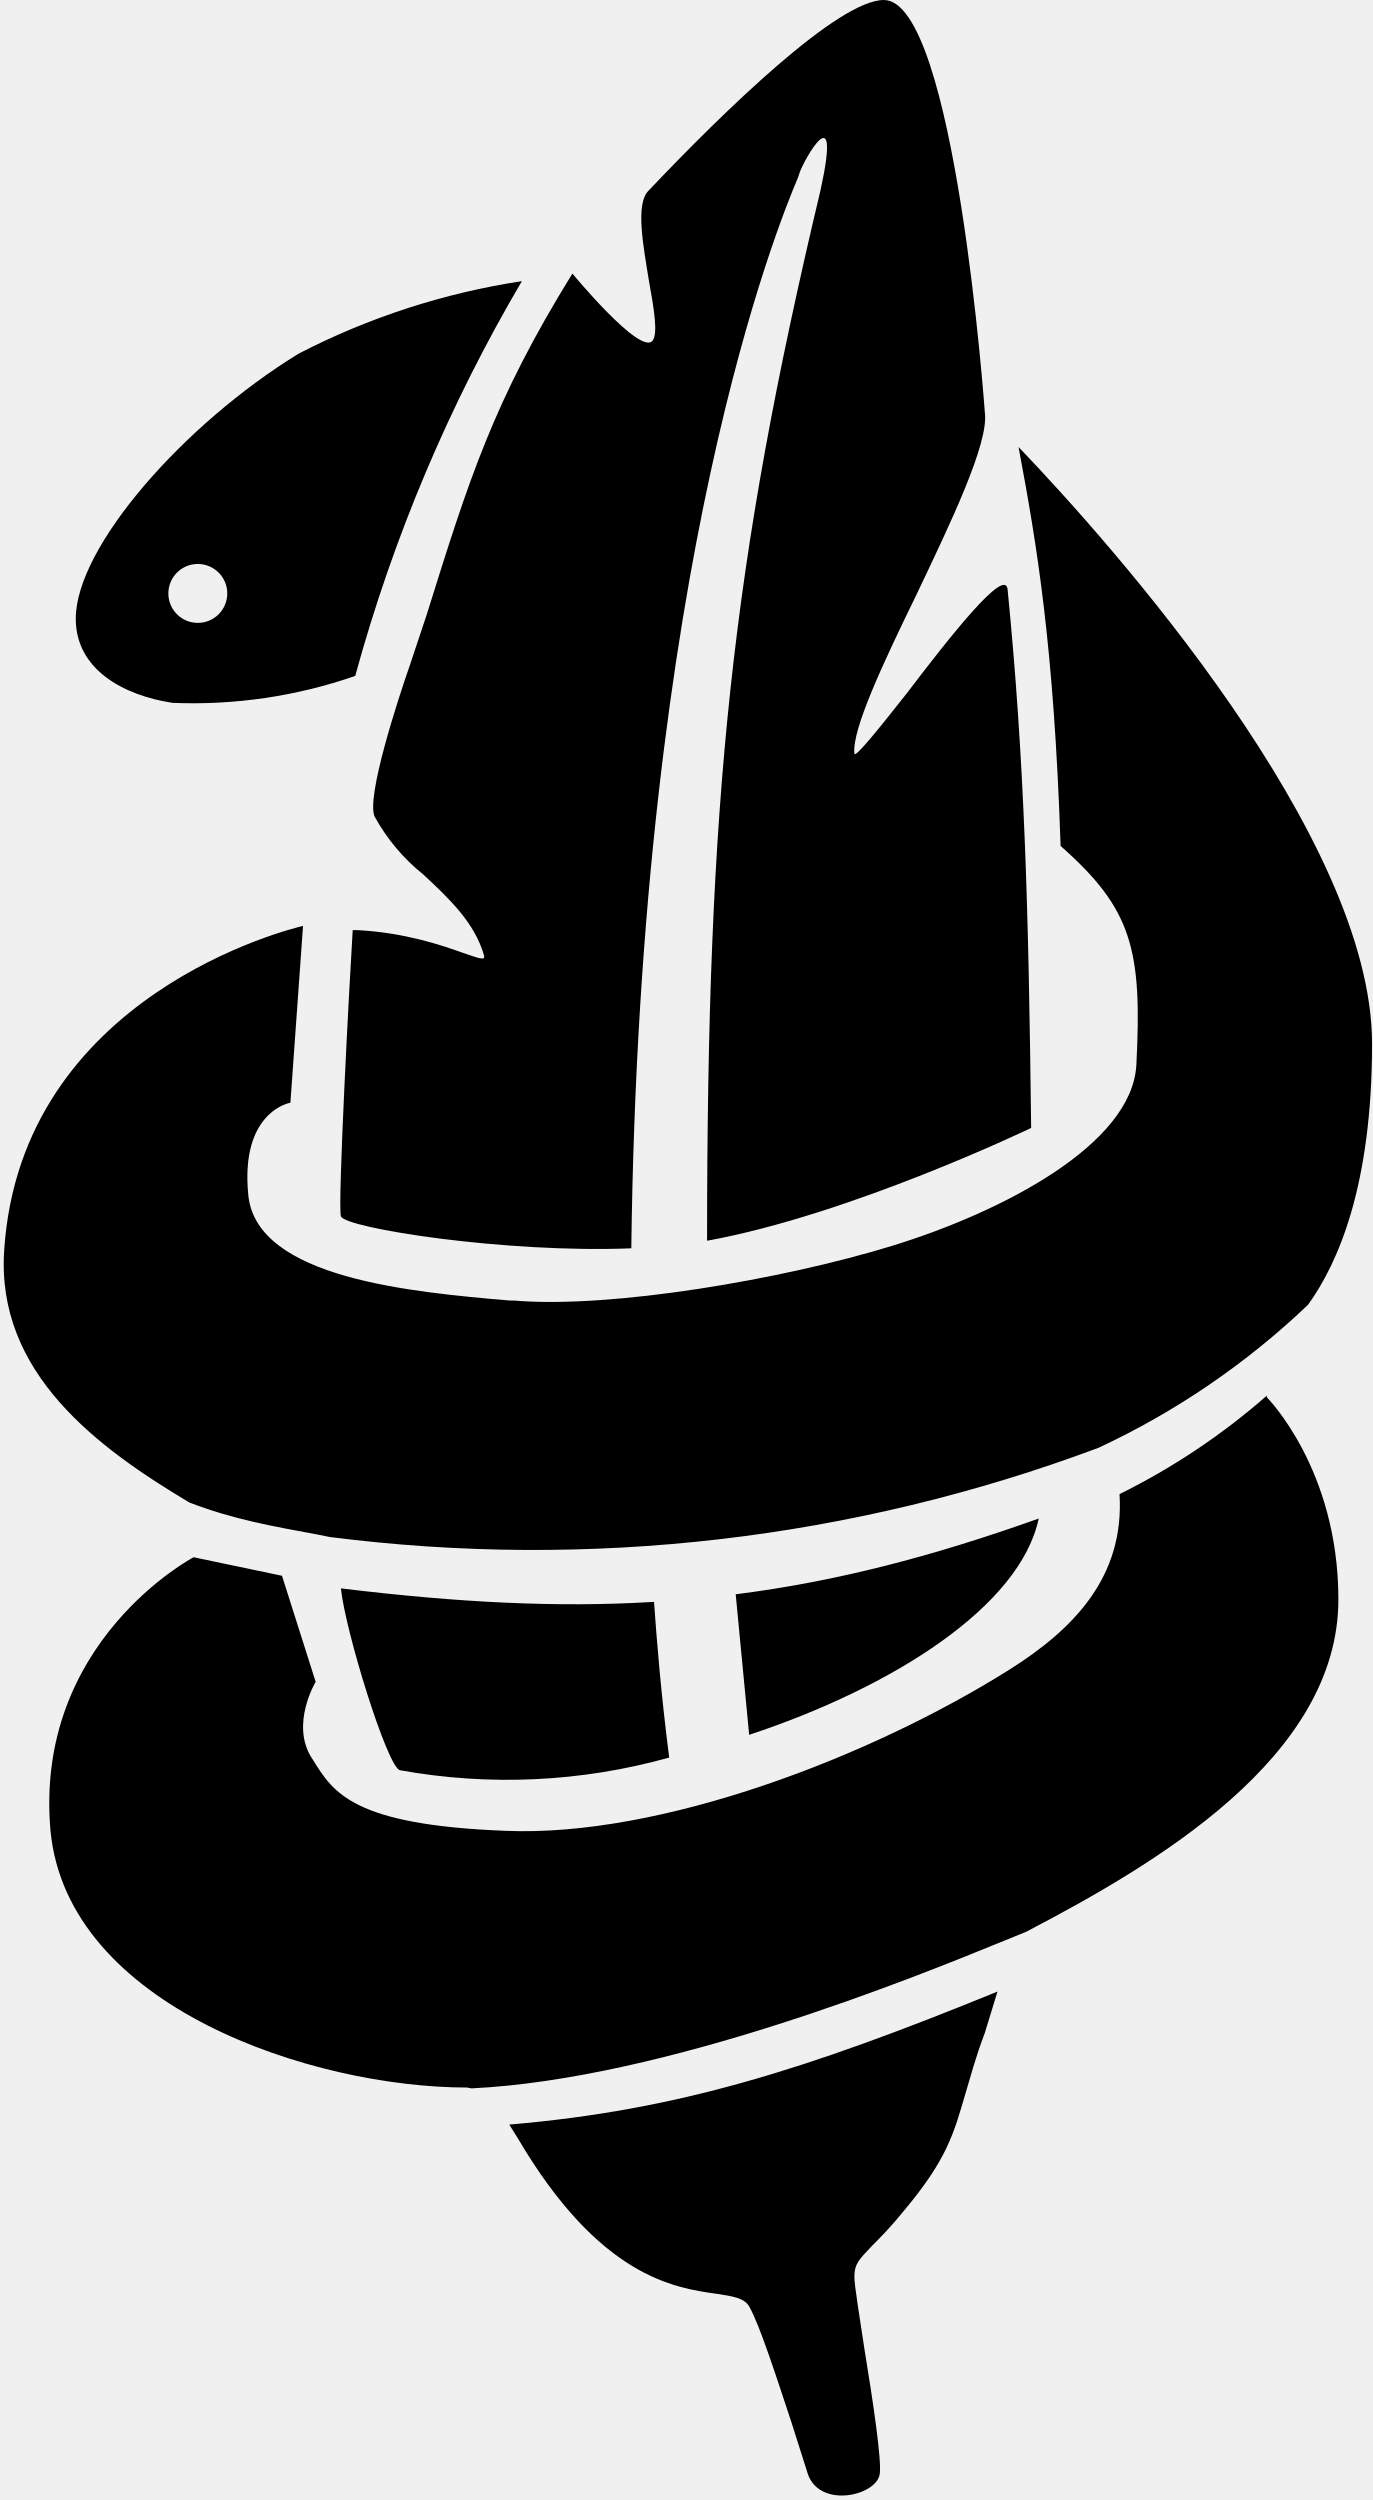
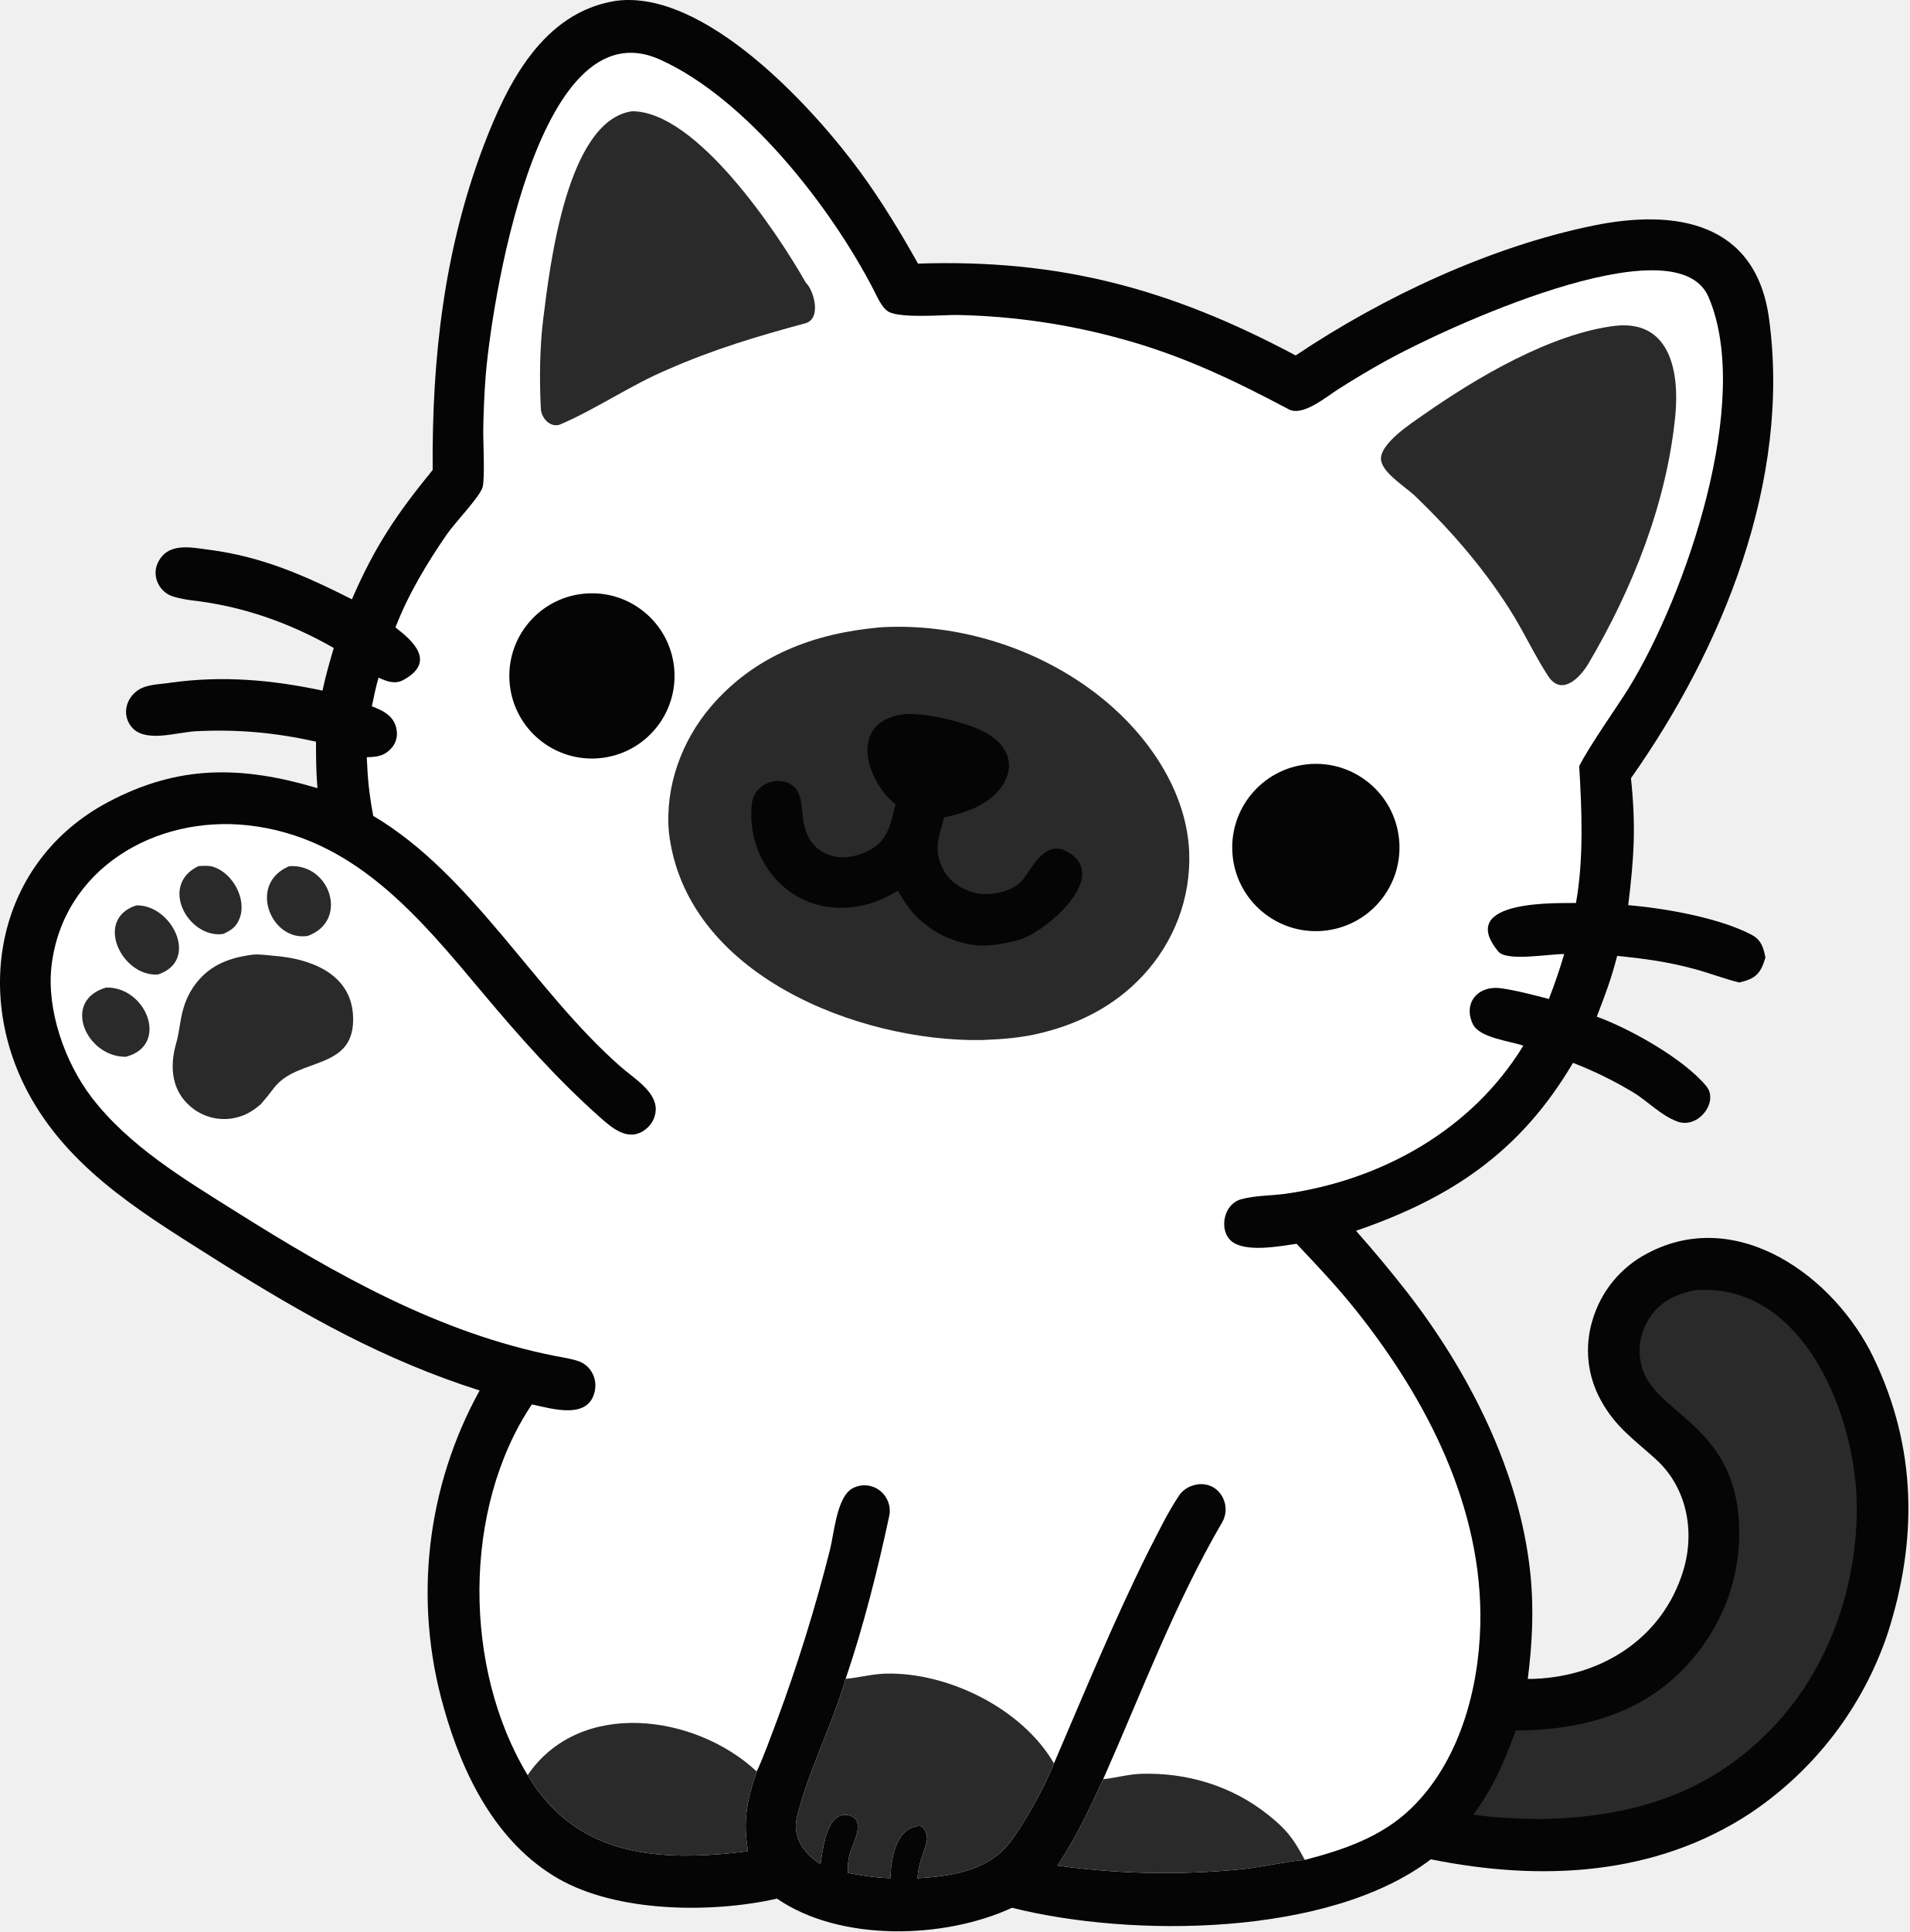
- <svg xmlns="http://www.w3.org/2000/svg" width="163" height="297" fill="none">
-   <path fill="#000" fill-rule="evenodd" d="M105 0c8.5 0 12 49 12 49 .5 3.6-4 13-8.2 21.8-3.9 8-7.6 15.9-7.3 18.7 0 .7 2.8-2.8 6.2-7.1 5.1-6.7 11.7-15.1 12-12.4 2 20.2 2.5 37.9 2.8 64 0 0-21.4 10.3-38.5 13.4C84 94.8 86.9 67 97.5 22.5c2.5-11.5-2-3.5-2.5-2l-.2.6C92.5 26.5 76 66.7 75 148.3c-15 .6-34-2.4-34.5-3.8-.4-1.3 1-27.5 1.4-34h.6c5.6.3 10 1.8 12.5 2.7 1.8.6 2.7 1 2.5.3-1.1-3.9-4.2-6.8-7.2-9.6a23 23 0 0 1-5.8-6.9c-1-2.3 2.7-13.7 4.2-18l2-6c5-16 7.9-25.3 17.3-40.5 0 0 8 9.7 9.5 8 .7-.8.2-3.8-.4-7.1-.7-4.3-1.6-9.1-.1-10.7C86.1 13.1 99.6 0 105 0ZM62 33.4a192.8 192.8 0 0 0-19.8 46.9 58.8 58.8 0 0 1-21.7 3.2c-5.9-.9-11.5-4-11.5-10C9 65 21.8 50.4 35.5 42A86 86 0 0 1 62 33.4Zm64 67.1c-.8-23.8-2.8-35.7-5-47.4 11.2 11.7 42 46.3 42 70.9 0 16.8-4 26-7.6 31a93 93 0 0 1-24.9 17 191.5 191.5 0 0 1-91.3 10.6l-1.5-.3c-5.4-1-10-1.8-15.2-3.8-10.9-6.5-23-15.4-22-30 2-30.4 34.2-38.2 35.5-38.5l-1.5 21s-6 1-5 11c1 9.9 19.5 11.5 31 12.5h.5c11.5 1 32-2.5 45-6.5s28.5-12 29-21.5c.7-13.7-.5-18.5-9-26Zm-38.6 88.9c11.9-1.5 23.4-4.5 36-9-2.2 10.4-17.2 20-34.4 25.7l-1.6-16.7Zm-9.7.9c-11.3.7-23.2.1-37.2-1.6.5 5 5.5 21.2 7 21.6a71.5 71.5 0 0 0 32-1.5c-1-7.8-1.5-14.2-1.8-18.5ZM23 185S4 195 6 217.5C8 238.4 37.1 248 55.5 248l.5.1c23-1.1 52.9-13.3 62.7-17.3l3.2-1.3c15.3-8 37.1-20.7 37.1-39.5 0-15.5-8.5-24-8.5-24v-.2a81 81 0 0 1-17.5 11.7c.6 9.8-5.4 16-13 20.8-16.5 10.4-41.5 20-60 19.2-18-.7-20.4-4.5-22.8-8.4l-.2-.3c-2.5-4 .5-9 .5-9l-4-12.6L23 185Zm95.5 51.6c-22.8 9.3-38 14.1-58 15.8l1 1.6c9.7 16.5 18.6 17.8 23.6 18.5 2 .3 3.3.5 3.9 1.5 1.3 2.3 3.3 8.6 5 13.7l2 6.3c1.5 4 8 2.5 8.5 0 .3-1.5-.8-8.8-1.8-14.9-.6-4-1.2-7.6-1.2-8.6 0-1.6.6-2.1 2.1-3.7 1-1 2.2-2.2 3.9-4.3 5-6 5.8-9 7.2-13.8.6-2 1.2-4.3 2.3-7.2l1.5-4.9ZM23.5 74a3.5 3.5 0 1 0 0-7 3.5 3.5 0 0 0 0 7Z" clip-rule="evenodd" />
-   <style>
-         path { fill: #000; }
-         @media (prefers-color-scheme: dark) { path { fill: #FFF; }}
-     </style>
+ <svg xmlns="http://www.w3.org/2000/svg" width="779" height="788" viewBox="0 0 779 788" fill="none">
+   <path d="M251.253 0.338C287.509 -4.51 331.847 43.961 351.065 70.315C359.558 81.962 367.465 94.923 374.488 107.524C432.561 105.556 477.837 117.959 528.562 144.981C564.192 121.09 607.922 100.626 649.982 92.01C683.282 85.188 716.252 90.342 721.667 129.91C730.697 195.903 702.747 264.371 665.347 317.394C667.407 337.206 666.627 349.398 664.227 369.181C678.842 370.417 701.172 374.241 714.547 381.266C718.537 383.361 719.427 386.576 720.192 390.595C718.212 397.19 716.222 399.137 709.537 400.739C703.977 399.395 697.282 396.86 691.492 395.287C680.527 392.311 670.977 390.996 659.712 389.885C657.352 399.111 654.862 405.711 651.402 414.655C664.857 419.555 686.787 431.76 696.072 442.995C701.317 449.35 692.822 460.58 684.287 457.44C677.432 454.915 672.262 449.125 666.002 445.38C658.287 440.765 650.112 436.755 641.692 433.5C620.337 469.715 592.177 488.605 553.177 502C560.327 510.065 567.227 518.35 573.867 526.84C599.232 559.485 620.032 600.225 624.302 641.83C625.802 656.425 625.077 670.3 623.252 684.795C652.047 684.7 678.212 668.895 686.757 640.34C691.517 624.42 688.082 606.625 675.587 595.26C666.532 587.02 659.087 582.17 653.007 571.03C647.552 561.115 646.327 549.42 649.607 538.59C653.047 526.715 661.222 516.78 672.212 511.11C708.852 491.83 748.457 520.74 764.322 553.78C781.967 590.535 782.352 628.12 770.002 666.425C759.972 696.15 740.442 721.745 714.427 739.275C675.277 765.26 628.577 767.415 583.712 758.355C542.117 790.025 461.437 790.34 412.839 778.115C385.193 790.94 342.653 792.095 316.97 774.39C290.302 780.43 251.709 780.09 227.637 766.17C202.303 751.525 188.623 723.62 181.036 696.49C168.616 653.13 173.877 606.62 195.666 567.13C156.753 554.77 124.709 536.67 90.281 515.15C61.148 496.61 30.398 479.005 12.768 448.04C-11.55 405.326 -1.122 351.216 43.979 327.207C72.985 311.766 98.77 312.323 129.501 321.468C128.95 314.662 128.924 309.365 128.903 302.489C112.228 298.793 96.97 297.387 79.883 298.251C71.852 298.657 58.852 303.277 53.454 296.242C49.753 291.418 51.359 284.898 56.225 281.553C60.026 278.941 65.382 279.182 69.772 278.419C90.829 275.509 110.867 277.274 131.566 281.675C132.889 275.48 134.362 270.39 136.158 264.295C118.263 254.038 99.001 247.267 78.576 244.905C75.846 244.589 73.45 244.102 70.822 243.369C65.113 241.776 61.827 235.173 64.302 229.748C68.267 220.989 77.915 223.283 85.329 224.236C106.876 227.009 124.419 234.764 143.559 244.443C152.865 222.947 161.829 209.639 176.508 191.688C176.151 146.423 181.086 102.185 197.273 59.506C206.953 33.983 221.47 5.023 251.253 0.338Z" fill="#050505" />
+   <path d="M161.325 255.908C166.584 242.31 174.098 229.825 182.334 217.879C185.505 213.279 195.667 202.699 196.844 198.809C197.895 195.333 197.075 179.966 197.142 175.071C197.246 168.32 197.535 161.574 198.01 154.84C200 126.857 218.581 1.591 269.131 24.253C304.393 40.06 338.809 84.247 356.275 117.996C357.683 120.717 359.661 125.424 362.333 127.057C367.168 130.012 385.884 128.339 390.567 128.473C413.4 128.915 436.086 132.246 458.082 138.388C482.472 145.061 503.637 155.21 525.732 166.939C531.412 169.956 540.737 162.069 545.792 158.84C552.352 154.636 559.047 150.654 565.872 146.901C587.652 134.781 683.532 89.835 696.977 121.119C715.132 163.378 687.642 242.901 664.492 280.546C659.737 288.278 648.662 303.717 644.222 312.488C645.262 329.702 646.172 350.102 642.912 368.297C637.462 368.517 593.352 366.333 611.177 388.047C614.637 392.263 631.227 389.126 638.102 389.126C636.292 395.32 634.207 401.431 631.857 407.441C625.302 405.747 618.777 404.005 612.452 403.102C602.822 401.727 596.737 409.195 600.867 417.75C603.572 423.355 616.147 424.615 621.422 426.51C600.422 460.905 563.552 481.385 524.217 486.93C518.157 487.735 512.282 487.535 506.362 489.13C498.457 491.26 496.847 503.54 503.767 507.175C510.167 510.54 521.882 508.315 528.927 507.31C537.597 516.5 545.252 524.51 553.167 534.435C582.192 570.84 605.072 615.275 603.877 662.935C603.212 689.475 595.202 718.66 575.672 737.575C563.642 749.225 548.232 754.43 532.417 758.57C525.962 759.035 514.332 761.62 506.187 762.43C481.277 764.885 456.168 764.375 431.381 760.91C439.119 749.27 444.247 738.22 450.042 725.665C465.646 690.475 479.142 654.235 498.597 620.86C502.162 614.74 498.567 606.305 491.272 605.4C487.527 604.94 483.207 606.69 481.047 609.91C476.207 617.11 472.405 625.16 468.429 632.87C454.382 661.08 442.401 690.295 429.957 719.235C426.888 727.615 416.687 746.12 410.896 752.8C401.73 763.375 387.325 765.28 374.279 766.095C374.667 760.115 376.443 756.855 378.07 751.255C378.605 749.195 377.462 744.525 374.708 744.785C365.02 745.69 363.46 759.285 363.203 766.06C356.663 765.825 352.307 765.08 345.958 763.94C345.862 759.76 345.922 757.81 347.48 753.785C349.087 749.63 352.817 741.72 345.948 740.33C344.371 740.025 342.737 740.38 341.427 741.31C336.739 744.595 335.546 754.89 334.711 760.3C327.827 755.94 323.116 749.14 325.125 741.05C329.837 722.07 339.497 703.68 344.983 684.725C352.184 663.58 358.071 640.255 362.764 618.285C363.842 613.24 360.856 607.87 355.691 606.27C353.026 605.435 350.135 605.73 347.697 607.095C341.364 610.665 340.35 625.055 338.58 632.1C332.596 655.82 325.327 679.2 316.804 702.13C314.58 707.975 311.288 717.15 308.691 722.52C304.774 734.31 302.924 742.595 305.168 755.06C269.815 759.455 235.542 757.99 215.243 724.02C188.966 680.675 188.525 615.315 216.966 572.82C225.063 574.495 240.404 579.425 242.698 567.065C243.266 564.08 242.536 560.99 240.691 558.57C239.51 557.025 237.902 555.855 236.065 555.21C233.229 554.195 229.681 553.685 226.714 553.105C179.252 543.825 136.725 519.665 96.232 494.185C75.173 480.93 52.648 467.535 37.262 447.435C26.454 433.215 19.026 412.114 20.979 394.25C25.529 354.415 63.314 332.46 101.128 336.616C144.373 341.369 171.019 374.086 197.036 405.109C211.997 422.95 227.179 440.065 244.539 455.515C249.79 460.185 256.576 466.135 263.579 460.445C265.923 458.57 267.351 455.785 267.503 452.79C267.849 445.27 258.673 439.86 253.428 435.285C218.132 404.468 192.723 356.737 152.255 332.774C150.57 323.49 150.019 318.271 149.625 308.84C153.57 308.743 156.556 308.501 159.539 305.308C161.29 303.444 162.145 300.911 161.881 298.367C161.311 292.379 156.693 289.925 151.695 288.088C152.483 284.484 153.365 279.836 154.435 276.387C157.653 277.909 161.144 279.183 164.417 277.413C178.229 269.945 168.26 261.267 161.325 255.908Z" fill="white" />
+   <path d="M344.983 684.725L345.388 684.69C350.739 684.205 355.727 682.765 361.243 682.62C386.655 681.945 417.007 696.84 429.957 719.235C426.888 727.615 416.687 746.12 410.896 752.8C401.73 763.375 387.325 765.28 374.279 766.095C374.667 760.115 376.443 756.855 378.07 751.255C378.605 749.195 377.462 744.525 374.708 744.785C365.02 745.69 363.46 759.285 363.203 766.06C356.663 765.825 352.307 765.08 345.958 763.94C345.862 759.76 345.922 757.81 347.48 753.785C349.087 749.63 352.817 741.72 345.948 740.33C344.371 740.025 342.737 740.38 341.427 741.31C336.739 744.595 335.546 754.89 334.711 760.3C327.827 755.94 323.116 749.14 325.125 741.05C329.837 722.07 339.497 703.68 344.983 684.725Z" fill="#2A2A2A" />
+   <path d="M215.243 724.02C236.61 692.665 283.693 699.18 308.691 722.52C304.774 734.31 302.924 742.595 305.168 755.06C269.815 759.455 235.542 757.99 215.243 724.02Z" fill="#2A2A2A" />
+   <path d="M450.042 725.665L450.479 725.62C455.345 725.09 460.591 723.635 465.46 723.48C484.232 722.89 502.582 728.435 517.332 740.205C524.682 746.07 527.487 749.665 531.882 757.835C532.147 758.325 532.057 758.18 532.417 758.57C525.962 759.035 514.332 761.62 506.187 762.43C481.277 764.885 456.168 764.375 431.381 760.91C439.119 749.27 444.246 738.22 450.042 725.665Z" fill="#2A2A2A" />
+   <path d="M358.845 255.899C359.173 255.845 360.229 255.793 360.628 255.774C394.135 254.199 428.971 266.225 454 288.551C470.799 303.536 484.217 324.793 485.122 347.565C485.867 366.334 478.852 384.5 466.034 398.144C454.889 410.008 441.08 417.185 425.402 421.155C416.972 423.29 409.257 423.855 400.646 424.2C350.218 425.045 279.443 397.532 272.861 339.312C271.266 320.811 278.072 302.198 289.962 288.255C307.877 267.248 332.266 258.265 358.845 255.899Z" fill="#2A2A2A" />
+   <path d="M368.432 291.345C376.883 290.411 393.898 294.531 401.259 298.371C418.789 307.518 411.886 323.665 396.706 329.893C392.443 331.642 389.838 332.39 385.181 333.397C383.118 340.898 380.749 346.546 384.521 354.111C386.975 359.032 390.726 361.701 395.787 363.583C402.014 366.088 412.641 364.116 417.147 359.022C420.926 353.923 426.245 342.827 434.741 347.065C454.207 356.775 426.393 380.509 415.377 383.424C401.929 386.982 394.488 386.41 383.006 380.806C374.702 375.691 371.084 371.725 366.255 363.282C359.347 367.443 353.841 369.492 345.973 370.129C321.786 372.086 304.176 350.994 306.711 327.702C307.439 321.011 314.977 316.724 321.244 319.211C327.445 321.672 326.813 328.51 327.615 333.964C329.405 349.175 343.135 353.339 355.344 346.394C362.464 342.299 363.481 335.338 365.335 328.068C353.04 318.203 346.127 294.395 368.432 291.345Z" fill="#050505" />
+   <path d="M659.047 132.873C681.752 130.457 685.127 152.414 683.417 169.66C679.907 205.178 666.062 239.994 648.052 270.55C644.407 276.732 636.982 283.992 631.587 275.778C626.722 268.369 622.267 259.144 617.627 251.392C606.757 233.573 592.977 217.43 577.952 202.965C574.102 198.977 564.512 193.45 563.437 187.94C562.147 181.284 576.232 172.307 580.637 169.216C602.177 154.101 632.742 136.011 659.047 132.873Z" fill="#2A2A2A" />
+   <path d="M257.88 45.369C284.175 45.418 317.073 94.779 328.732 115.292C332.096 118.505 335.194 130.044 328.567 131.842C308.927 137.17 291.222 142.418 272.371 150.716C257.213 157.116 243.674 166.571 228.762 173.03C224.816 174.739 220.932 170.859 220.637 166.792C220.033 155.06 220.15 141.725 221.608 130.084C224.288 108.684 231.149 49.141 257.88 45.369Z" fill="#2A2A2A" />
+   <path d="M533.337 311.726C552.187 309.804 568.992 323.614 570.762 342.481C572.532 361.347 558.592 378.042 539.707 379.661C521.042 381.262 504.577 367.509 502.827 348.855C501.077 330.201 514.697 313.626 533.337 311.726Z" fill="#050505" />
+   <path d="M238 242.163C256.558 240.239 273.147 253.76 275.007 272.324C276.866 290.889 263.287 307.431 244.716 309.225C226.237 311.01 209.795 297.513 207.945 279.04C206.095 260.567 219.534 244.078 238 242.163Z" fill="#050505" />
+   <path d="M103.231 389.357C106.359 389.124 108.821 389.614 111.9 389.853C126.383 390.977 142.983 396.948 144.008 413.97C145.401 437.08 121.479 430.87 111.737 443.78C110.011 446.065 108.339 448.15 106.4 450.36C102.776 453.485 99.384 455.425 94.582 456.185C89.076 457.015 83.465 455.63 78.978 452.33C69.992 445.71 69.029 435.395 71.86 425.535C73.389 420.215 73.466 414.72 75.501 409.178C76.574 406.224 78.103 403.457 80.033 400.977C86.012 393.348 93.893 390.561 103.231 389.357Z" fill="#2A2A2A" />
+   <path d="M43.284 402.782C59.764 402.39 69.199 426.39 51.361 431.02C35.269 431.26 24.876 408.189 43.284 402.782Z" fill="#2A2A2A" />
+   <path d="M117.998 353.29C134.776 352.113 142.437 375.648 125.512 381.738C110.496 384.08 100.897 360.403 117.998 353.29Z" fill="#2A2A2A" />
+   <path d="M55.594 369.287C70.034 368.819 81.659 391.854 64.393 397.484C61.988 397.596 59.592 397.123 57.41 396.106C46.631 391.044 41.132 373.982 55.594 369.287Z" fill="#2A2A2A" />
+   <path d="M80.976 353.252C82.874 353.152 85.227 352.96 87.092 353.573C94.902 356.138 100.758 366.623 97.758 374.553C96.41 378.115 94.279 379.438 91.008 380.949C76.825 382.871 64.74 361.022 80.976 353.252Z" fill="#2A2A2A" />
+   <path d="M691.147 526.27C691.927 526.195 692.712 526.145 693.492 526.115C736.427 524.49 757.132 578.035 757.462 614.07C757.767 647.175 745.872 681.165 722.657 705.15C696.362 732.31 664.877 741.27 628.107 741.965C617.997 741.73 611.077 741.51 601.112 740.16C609.737 727.91 613.232 719.65 618.337 705.8C652.057 705.71 680.937 695.03 698.862 664.73C705.457 653.47 709.102 640.73 709.462 627.69C710.882 580.755 674.607 577.6 669.597 556.9C667.982 550.41 669.097 543.545 672.682 537.9C677.087 530.935 683.392 527.99 691.147 526.27Z" fill="#2A2A2A" />
</svg>
